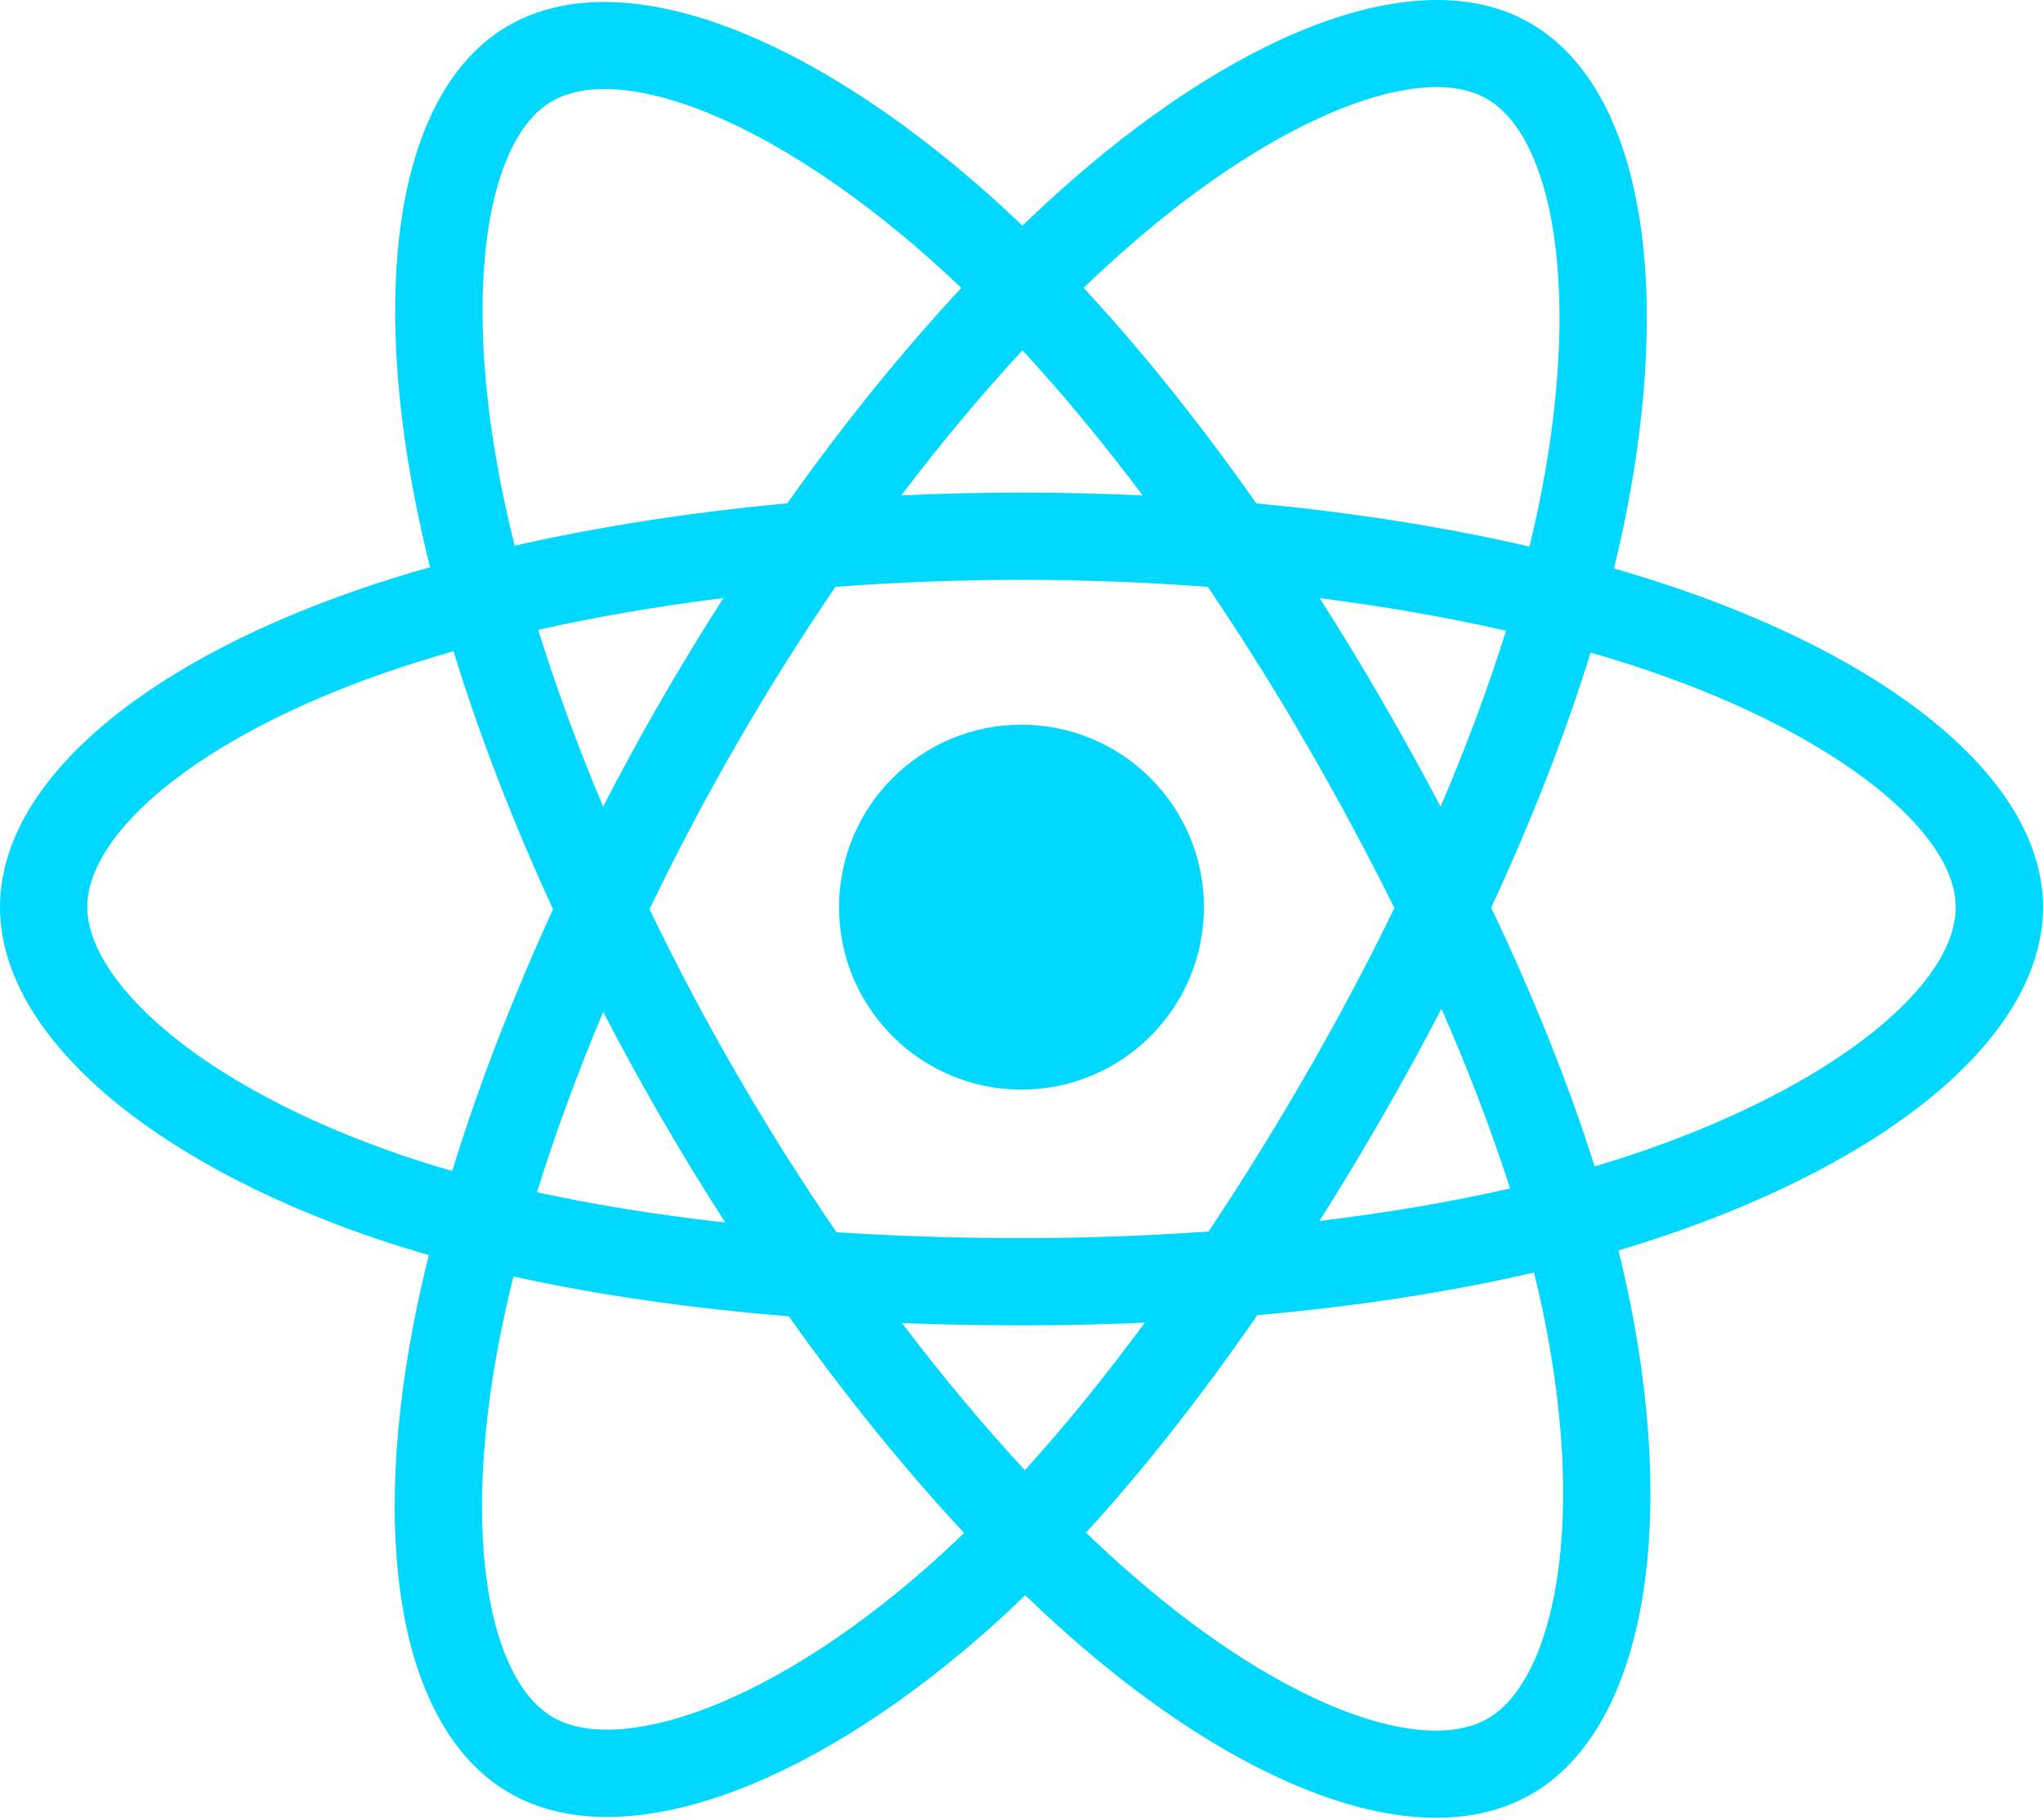
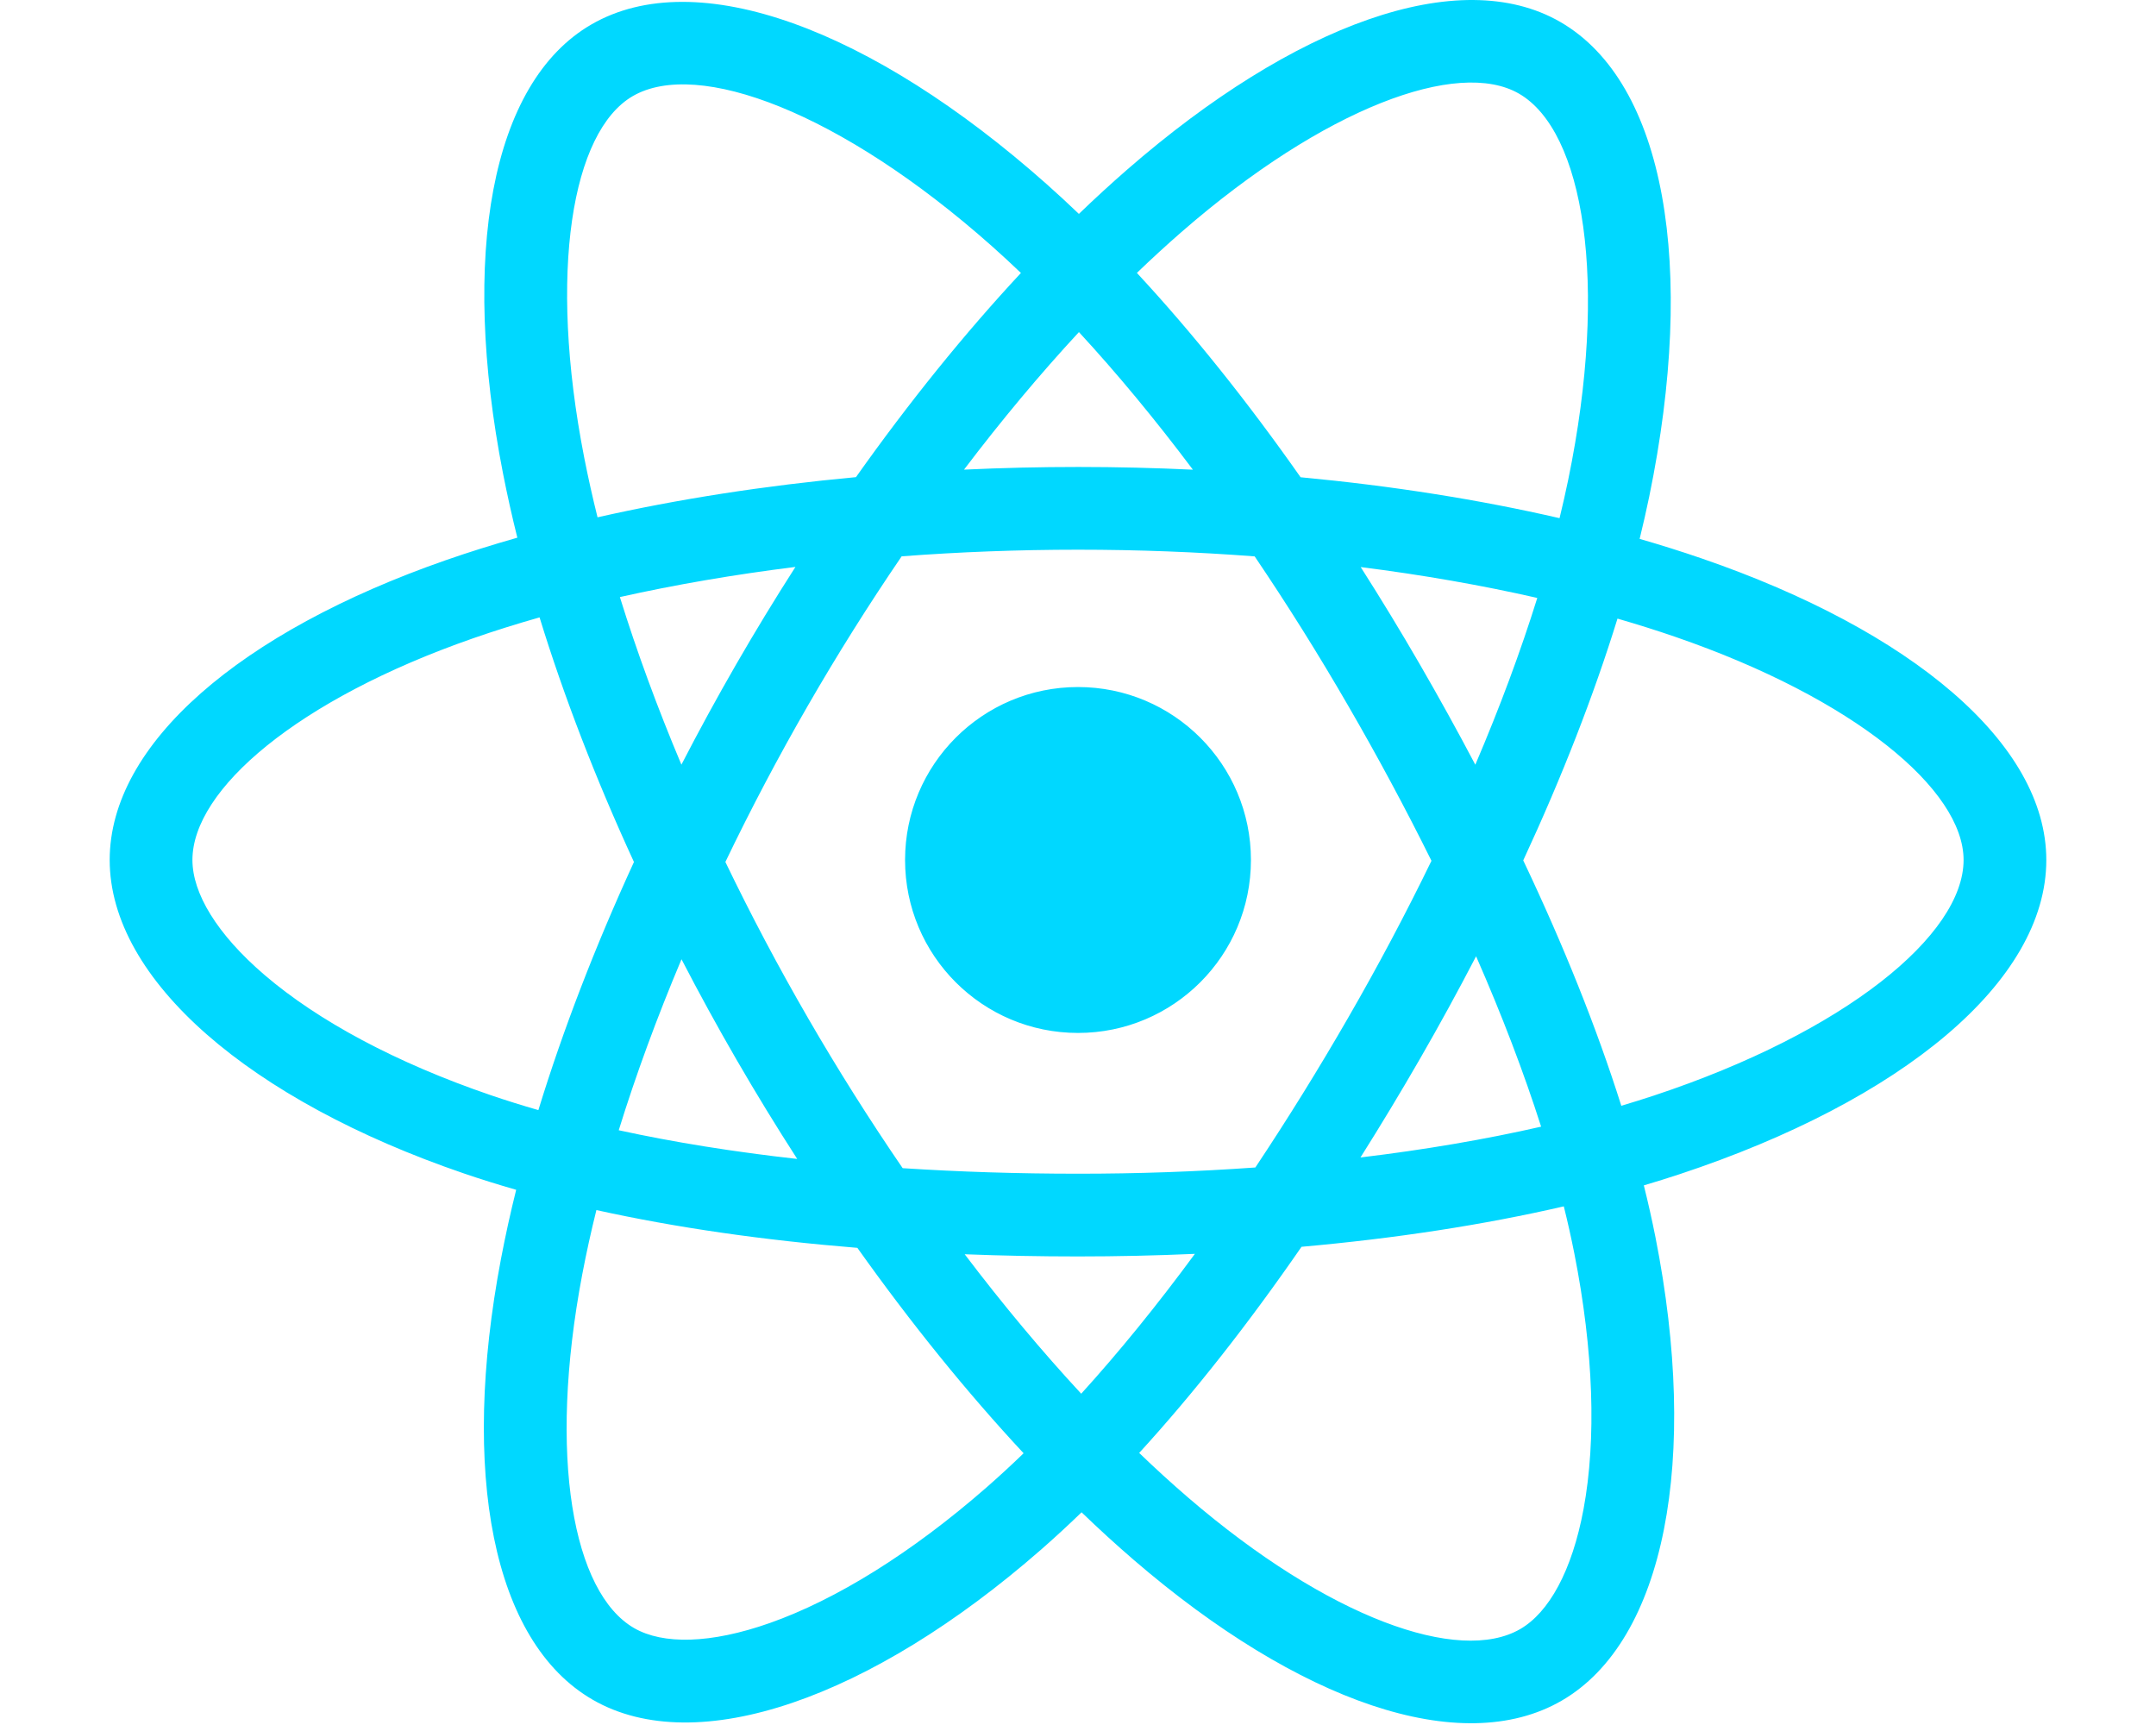
- <svg xmlns="http://www.w3.org/2000/svg" aria-hidden="true" role="img" class="iconify iconify--logos" width="35.93" height="32" preserveAspectRatio="xMidYMid meet" viewBox="0 0 256 228">
+ <svg xmlns="http://www.w3.org/2000/svg" aria-hidden="true" role="img" class="iconify iconify--logos" width="25" height="20" preserveAspectRatio="xMidYMid meet" viewBox="0 0 256 228">
  <path fill="#00D8FF" d="M210.483 73.824a171.49 171.49 0 0 0-8.24-2.597c.465-1.9.893-3.777 1.273-5.621c6.238-30.281 2.16-54.676-11.769-62.708c-13.355-7.7-35.196.329-57.254 19.526a171.23 171.23 0 0 0-6.375 5.848a155.866 155.866 0 0 0-4.241-3.917C100.759 3.829 77.587-4.822 63.673 3.233C50.33 10.957 46.379 33.89 51.995 62.588a170.974 170.974 0 0 0 1.892 8.48c-3.28.932-6.445 1.924-9.474 2.98C17.309 83.498 0 98.307 0 113.668c0 15.865 18.582 31.778 46.812 41.427a145.52 145.52 0 0 0 6.921 2.165a167.467 167.467 0 0 0-2.01 9.138c-5.354 28.2-1.173 50.591 12.134 58.266c13.744 7.926 36.812-.22 59.273-19.855a145.567 145.567 0 0 0 5.342-4.923a168.064 168.064 0 0 0 6.92 6.314c21.758 18.722 43.246 26.282 56.54 18.586c13.731-7.949 18.194-32.003 12.4-61.268a145.016 145.016 0 0 0-1.535-6.842c1.62-.48 3.21-.974 4.76-1.488c29.348-9.723 48.443-25.443 48.443-41.52c0-15.417-17.868-30.326-45.517-39.844Zm-6.365 70.984c-1.4.463-2.836.91-4.3 1.345c-3.24-10.257-7.612-21.163-12.963-32.432c5.106-11 9.31-21.767 12.459-31.957c2.619.758 5.16 1.557 7.61 2.4c23.69 8.156 38.14 20.213 38.14 29.504c0 9.896-15.606 22.743-40.946 31.14Zm-10.514 20.834c2.562 12.94 2.927 24.64 1.23 33.787c-1.524 8.219-4.59 13.698-8.382 15.893c-8.067 4.67-25.32-1.4-43.927-17.412a156.726 156.726 0 0 1-6.437-5.87c7.214-7.889 14.423-17.06 21.459-27.246c12.376-1.098 24.068-2.894 34.671-5.345a134.17 134.17 0 0 1 1.386 6.193ZM87.276 214.515c-7.882 2.783-14.16 2.863-17.955.675c-8.075-4.657-11.432-22.636-6.853-46.752a156.923 156.923 0 0 1 1.869-8.499c10.486 2.32 22.093 3.988 34.498 4.994c7.084 9.967 14.501 19.128 21.976 27.15a134.668 134.668 0 0 1-4.877 4.492c-9.933 8.682-19.886 14.842-28.658 17.94ZM50.35 144.747c-12.483-4.267-22.792-9.812-29.858-15.863c-6.35-5.437-9.555-10.836-9.555-15.216c0-9.322 13.897-21.212 37.076-29.293c2.813-.98 5.757-1.905 8.812-2.773c3.204 10.42 7.406 21.315 12.477 32.332c-5.137 11.18-9.399 22.249-12.634 32.792a134.718 134.718 0 0 1-6.318-1.979Zm12.378-84.26c-4.811-24.587-1.616-43.134 6.425-47.789c8.564-4.958 27.502 2.111 47.463 19.835a144.318 144.318 0 0 1 3.841 3.545c-7.438 7.987-14.787 17.08-21.808 26.988c-12.04 1.116-23.565 2.908-34.161 5.309a160.342 160.342 0 0 1-1.76-7.887Zm110.427 27.268a347.8 347.8 0 0 0-7.785-12.803c8.168 1.033 15.994 2.404 23.343 4.08c-2.206 7.072-4.956 14.465-8.193 22.045a381.151 381.151 0 0 0-7.365-13.322Zm-45.032-43.861c5.044 5.465 10.096 11.566 15.065 18.186a322.04 322.04 0 0 0-30.257-.006c4.974-6.559 10.069-12.652 15.192-18.18ZM82.802 87.83a323.167 323.167 0 0 0-7.227 13.238c-3.184-7.553-5.909-14.98-8.134-22.152c7.304-1.634 15.093-2.97 23.209-3.984a321.524 321.524 0 0 0-7.848 12.897Zm8.081 65.352c-8.385-.936-16.291-2.203-23.593-3.793c2.26-7.3 5.045-14.885 8.298-22.6a321.187 321.187 0 0 0 7.257 13.246c2.594 4.48 5.28 8.868 8.038 13.147Zm37.542 31.03c-5.184-5.592-10.354-11.779-15.403-18.433c4.902.192 9.899.29 14.978.29c5.218 0 10.376-.117 15.453-.343c-4.985 6.774-10.018 12.97-15.028 18.486Zm52.198-57.817c3.422 7.8 6.306 15.345 8.596 22.52c-7.422 1.694-15.436 3.058-23.88 4.071a382.417 382.417 0 0 0 7.859-13.026a347.403 347.403 0 0 0 7.425-13.565Zm-16.898 8.101a358.557 358.557 0 0 1-12.281 19.815a329.4 329.4 0 0 1-23.444.823c-7.967 0-15.716-.248-23.178-.732a310.202 310.202 0 0 1-12.513-19.846h.001a307.41 307.41 0 0 1-10.923-20.627a310.278 310.278 0 0 1 10.89-20.637l-.001.001a307.318 307.318 0 0 1 12.413-19.761c7.613-.576 15.42-.876 23.31-.876H128c7.926 0 15.743.303 23.354.883a329.357 329.357 0 0 1 12.335 19.695a358.489 358.489 0 0 1 11.036 20.54a329.472 329.472 0 0 1-11 20.722Zm22.56-122.124c8.572 4.944 11.906 24.881 6.52 51.026c-.344 1.668-.73 3.367-1.15 5.09c-10.622-2.452-22.155-4.275-34.23-5.408c-7.034-10.017-14.323-19.124-21.64-27.008a160.789 160.789 0 0 1 5.888-5.4c18.9-16.447 36.564-22.941 44.612-18.3ZM128 90.808c12.625 0 22.86 10.235 22.86 22.86s-10.235 22.86-22.86 22.86s-22.86-10.235-22.86-22.86s10.235-22.86 22.86-22.86Z" />
</svg>
